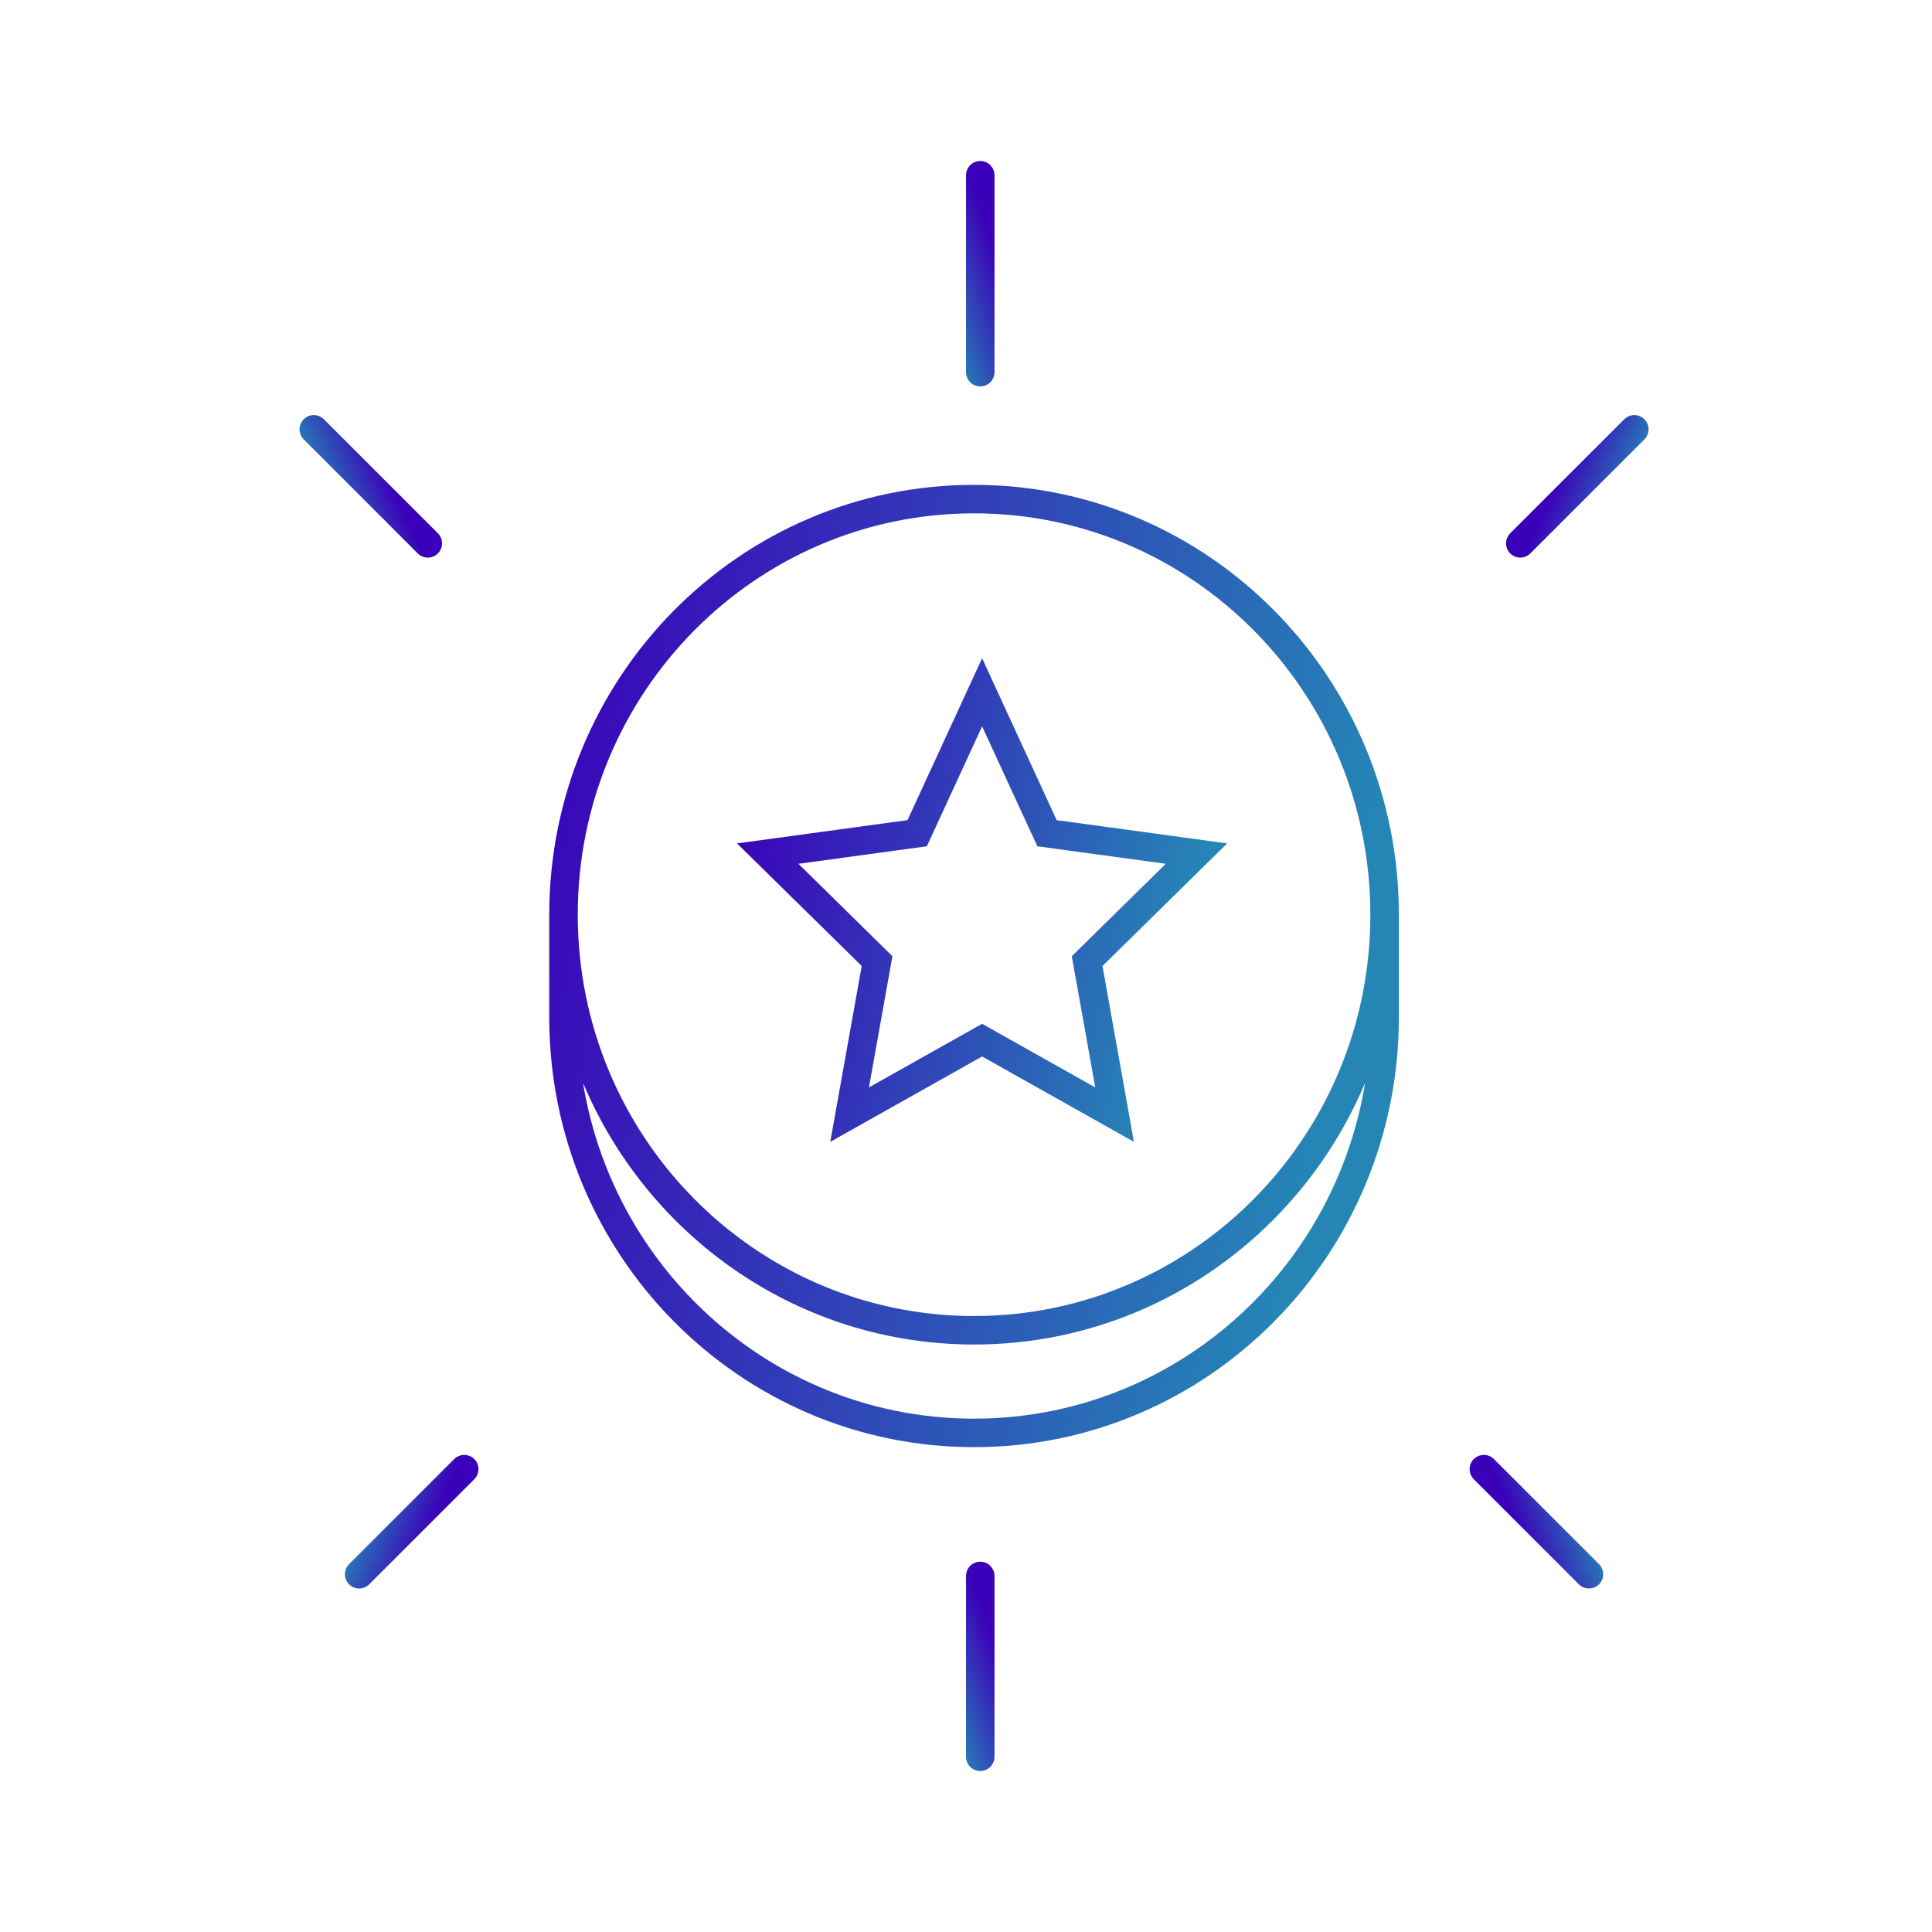
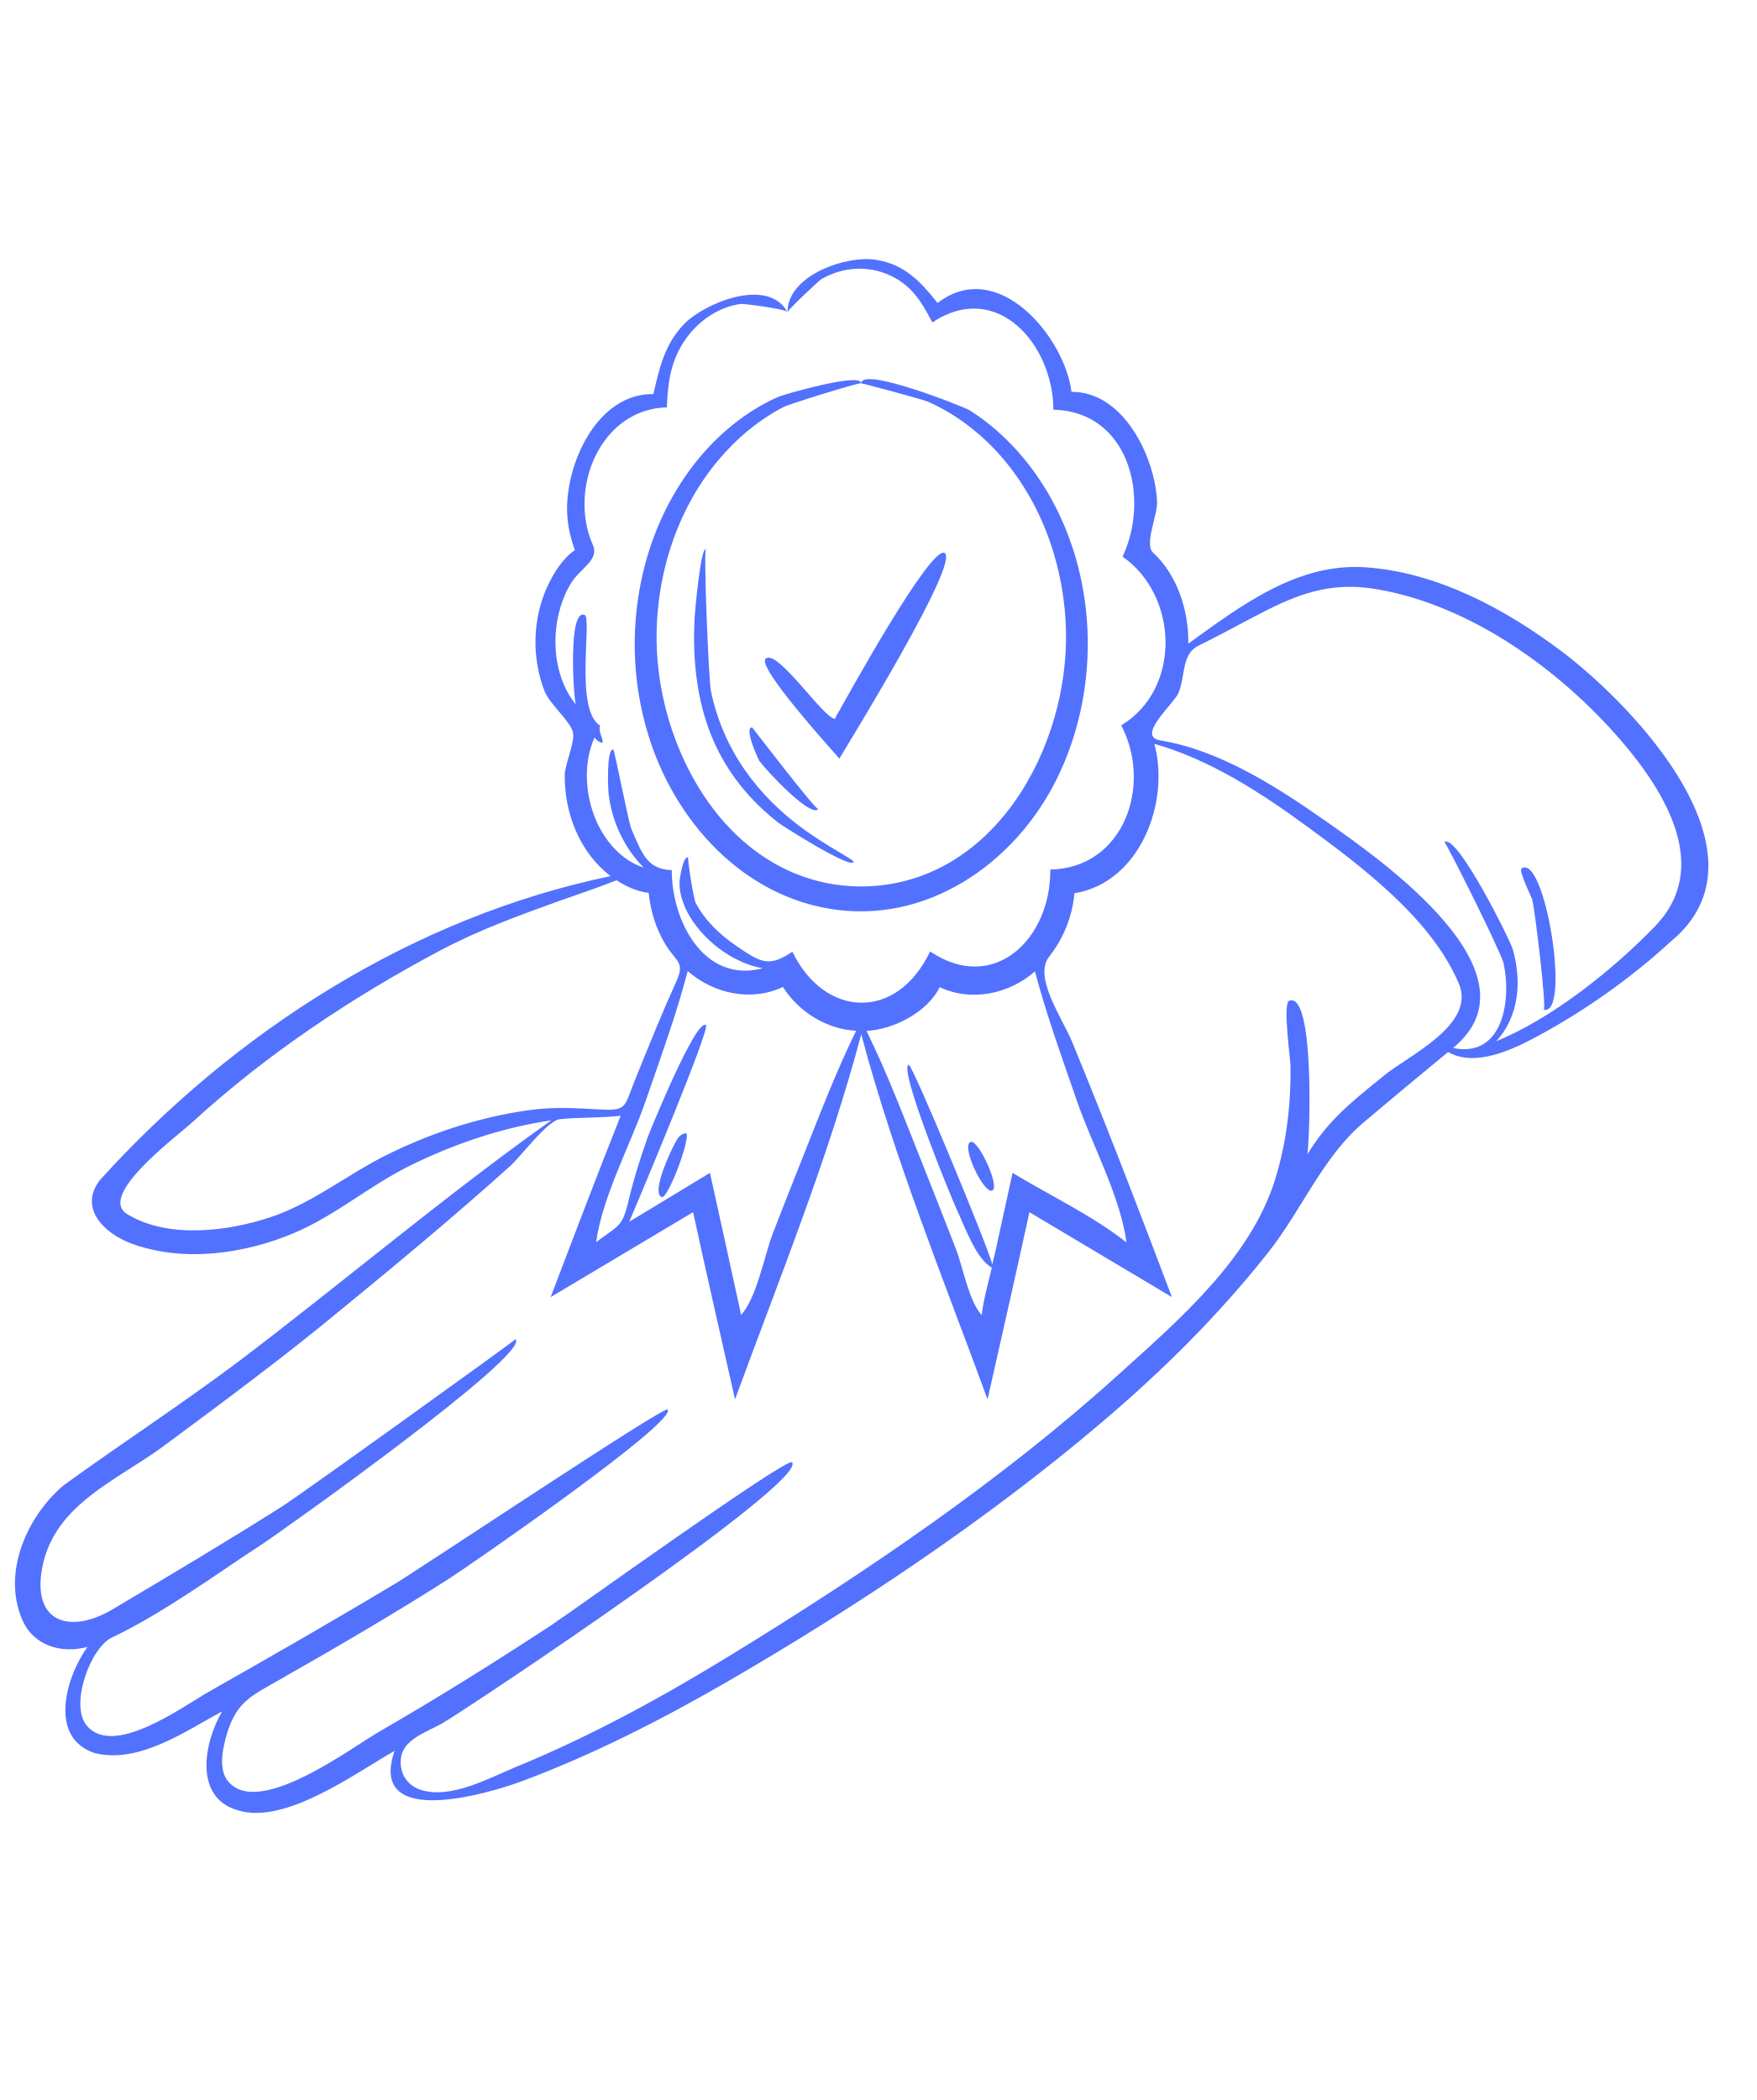
- <svg xmlns="http://www.w3.org/2000/svg" width="120" height="120" viewBox="0 0 120 120" fill="none">
-   <line x1="94.428" y1="33.748" x2="101.51" y2="26.667" stroke="url(#paint0_linear_75_24824)" stroke-width="1.77" stroke-linecap="round" />
-   <line x1="0.885" y1="-0.885" x2="10.114" y2="-0.885" transform="matrix(0.707107 0.707107 0.707107 -0.707107 92.1667 90)" stroke="url(#paint1_linear_75_24824)" stroke-width="1.77" stroke-linecap="round" />
-   <line x1="0.885" y1="-0.885" x2="10.9" y2="-0.885" transform="matrix(-0.707107 -0.707107 -0.707107 0.707107 26.5715 35)" stroke="url(#paint2_linear_75_24824)" stroke-width="1.77" stroke-linecap="round" />
-   <line x1="28.833" y1="91.252" x2="22.307" y2="97.778" stroke="url(#paint3_linear_75_24824)" stroke-width="1.77" stroke-linecap="round" />
-   <line x1="60.885" y1="10.885" x2="60.885" y2="23.115" stroke="url(#paint4_linear_75_24824)" stroke-width="1.77" stroke-linecap="round" />
-   <line x1="60.885" y1="97.885" x2="60.885" y2="109.115" stroke="url(#paint5_linear_75_24824)" stroke-width="1.77" stroke-linecap="round" />
-   <path d="M61 43L65.032 51.752L74.315 53.019L67.524 59.696L69.229 69.231L61 64.605L52.771 69.231L54.476 59.696L47.685 53.019L56.968 51.752L61 43Z" stroke="url(#paint6_linear_75_24824)" stroke-width="1.77" />
-   <path d="M86 56.813H85.115H86ZM35 56.813H34.115H35ZM86 63.187H86.885H86ZM60.5 89V89.885V89ZM35 63.187H35.885H35ZM85.115 56.813C85.115 70.591 74.084 81.741 60.5 81.741V83.511C75.082 83.511 86.885 71.548 86.885 56.813H85.115ZM60.5 81.741C46.916 81.741 35.885 70.591 35.885 56.813H34.115C34.115 71.548 45.918 83.511 60.5 83.511V81.741ZM35.885 56.813C35.885 43.035 46.916 31.885 60.5 31.885V30.115C45.918 30.115 34.115 42.078 34.115 56.813H35.885ZM60.5 31.885C74.084 31.885 85.115 43.035 85.115 56.813H86.885C86.885 42.078 75.082 30.115 60.5 30.115V31.885ZM85.115 63.187C85.115 76.965 74.084 88.115 60.5 88.115V89.885C75.082 89.885 86.885 77.922 86.885 63.187H85.115ZM60.5 88.115C46.916 88.115 35.885 76.965 35.885 63.187H34.115C34.115 77.922 45.918 89.885 60.5 89.885V88.115ZM86.885 63.187V56.813H85.115V63.187H86.885ZM35.885 63.187V56.813H34.115V63.187H35.885Z" fill="url(#paint7_linear_75_24824)" />
+ <svg xmlns="http://www.w3.org/2000/svg" width="82" zoomAndPan="magnify" viewBox="0 0 61.5 73.5" height="98" preserveAspectRatio="xMidYMid meet" version="1.0">
  <defs>
-     <linearGradient id="paint0_linear_75_24824" x1="94.428" y1="35" x2="98.514" y2="36.842" gradientUnits="userSpaceOnUse">
-       <stop stop-color="#3B00B9" />
-       <stop offset="1" stop-color="#2586B6" />
-     </linearGradient>
-     <linearGradient id="paint1_linear_75_24824" x1="0" y1="0" x2="1.669" y2="4.115" gradientUnits="userSpaceOnUse">
-       <stop stop-color="#3B00B9" />
-       <stop offset="1" stop-color="#2586B6" />
-     </linearGradient>
-     <linearGradient id="paint2_linear_75_24824" x1="0" y1="0" x2="1.587" y2="4.191" gradientUnits="userSpaceOnUse">
-       <stop stop-color="#3B00B9" />
-       <stop offset="1" stop-color="#2586B6" />
-     </linearGradient>
-     <linearGradient id="paint3_linear_75_24824" x1="28.833" y1="90" x2="24.744" y2="88.271" gradientUnits="userSpaceOnUse">
-       <stop stop-color="#3B00B9" />
-       <stop offset="1" stop-color="#2586B6" />
-     </linearGradient>
-     <linearGradient id="paint4_linear_75_24824" x1="60" y1="10" x2="55.65" y2="11.386" gradientUnits="userSpaceOnUse">
-       <stop stop-color="#3B00B9" />
-       <stop offset="1" stop-color="#2586B6" />
-     </linearGradient>
-     <linearGradient id="paint5_linear_75_24824" x1="60" y1="97" x2="55.713" y2="98.471" gradientUnits="userSpaceOnUse">
-       <stop stop-color="#3B00B9" />
-       <stop offset="1" stop-color="#2586B6" />
-     </linearGradient>
-     <linearGradient id="paint6_linear_75_24824" x1="47" y1="43" x2="75.726" y2="49.217" gradientUnits="userSpaceOnUse">
-       <stop stop-color="#3B00B9" />
-       <stop offset="1" stop-color="#2586B6" />
-     </linearGradient>
-     <linearGradient id="paint7_linear_75_24824" x1="35" y1="31" x2="87.725" y2="41.392" gradientUnits="userSpaceOnUse">
-       <stop stop-color="#3B00B9" />
-       <stop offset="1" stop-color="#2586B6" />
-     </linearGradient>
+     <clipPath id="0b56bb7167">
+       <path d="M 0 9 L 60 9 L 60 63.965 L 0 63.965 Z M 0 9 " clip-rule="nonzero" />
+     </clipPath>
  </defs>
+   <g clip-path="url(#0b56bb7167)">
+     <path fill="#5271ff" d="M 20.832 28.629 C 20.836 28.645 20.844 28.66 20.848 28.676 C 20.848 28.668 20.844 28.66 20.84 28.652 C 20.836 28.645 20.832 28.637 20.832 28.629 Z M 0.773 56.672 C 0.676 56.449 0.863 56.895 0.773 56.672 Z M 18.488 38.859 C 18.867 38.805 17.727 38.969 18.488 38.859 Z M 58.477 32.961 C 57.109 34.223 55.461 35.387 53.824 36.266 C 52.977 36.723 51.645 37.371 50.691 36.82 C 49.699 37.637 48.715 38.457 47.734 39.285 C 46.309 40.488 45.566 42.352 44.406 43.82 C 42.664 46.031 40.652 48.02 38.508 49.832 C 34.551 53.188 30.008 56.219 25.527 58.82 C 23.199 60.168 20.789 61.402 18.266 62.344 C 17.215 62.734 12.848 64.078 13.812 61.281 C 12.484 62.027 9.988 63.887 8.324 63.359 C 6.762 62.914 7.148 60.961 7.777 59.898 C 6.496 60.59 4.859 61.742 3.32 61.359 C 1.676 60.82 2.312 58.684 3.062 57.641 C 2.156 57.887 1.16 57.609 0.773 56.672 C 0.066 55.023 0.961 53.047 2.238 51.977 C 4.258 50.516 6.344 49.156 8.34 47.66 C 12.012 44.879 15.547 41.875 19.301 39.211 C 17.574 39.465 15.883 40.039 14.324 40.812 C 12.922 41.508 11.719 42.559 10.273 43.164 C 8.535 43.895 6.395 44.191 4.59 43.52 C 3.648 43.168 2.746 42.285 3.492 41.309 C 8.199 36.105 14.465 32.098 21.375 30.664 C 20.293 29.84 19.754 28.461 19.77 27.125 C 19.773 26.754 20.125 25.996 20.059 25.645 C 19.988 25.258 19.242 24.645 19.066 24.199 C 18.602 23.016 18.637 21.629 19.184 20.48 C 19.398 20.027 19.703 19.543 20.125 19.254 C 19.973 18.836 19.879 18.434 19.855 17.984 C 19.77 16.312 20.871 13.762 22.871 13.793 C 23.09 12.867 23.258 12.051 23.961 11.328 C 24.645 10.625 26.863 9.68 27.559 10.91 C 27.402 10.797 26.012 10.625 25.926 10.637 C 25.164 10.746 24.496 11.199 24.043 11.812 C 23.484 12.57 23.379 13.355 23.344 14.258 C 21.035 14.309 19.875 17.09 20.754 19.074 C 20.992 19.609 20.293 19.895 19.977 20.43 C 19.246 21.652 19.23 23.516 20.156 24.656 C 20.078 24.41 19.875 21.293 20.465 21.523 C 20.738 21.625 20.098 24.848 21.008 25.395 C 20.922 25.578 21.156 25.938 21.082 26 C 20.973 25.977 20.883 25.914 20.812 25.812 C 20.422 26.688 20.48 27.754 20.832 28.629 C 20.785 28.516 20.746 28.426 20.84 28.652 C 20.934 28.875 20.895 28.785 20.848 28.676 C 21.164 29.418 21.746 30.113 22.535 30.367 C 21.84 29.668 21.41 28.727 21.301 27.754 C 21.285 27.555 21.227 26.211 21.469 26.23 C 21.508 26.234 22.004 28.797 22.102 29.016 C 22.453 29.812 22.633 30.438 23.516 30.453 C 23.504 32.172 24.605 34.434 26.699 33.891 C 25.797 33.727 24.938 33.141 24.383 32.422 C 24.035 31.973 23.762 31.406 23.789 30.828 C 23.789 30.809 23.906 29.93 24.094 30.012 C 24.051 29.996 24.273 31.445 24.352 31.598 C 24.672 32.211 25.195 32.711 25.762 33.098 C 26.652 33.707 26.922 33.859 27.738 33.309 C 28.848 35.613 31.383 35.77 32.559 33.301 C 34.793 34.805 36.789 32.863 36.766 30.434 C 39.332 30.387 40.352 27.496 39.25 25.387 C 41.367 24.109 41.25 20.84 39.297 19.484 C 40.277 17.395 39.504 14.395 36.875 14.34 C 36.863 12.043 34.891 9.785 32.637 11.285 C 32.27 10.59 31.938 10.004 31.168 9.645 C 30.387 9.277 29.492 9.34 28.754 9.77 C 28.68 9.812 27.629 10.789 27.57 10.922 C 27.57 10.922 27.57 10.918 27.57 10.918 C 27.562 9.617 29.684 8.914 30.688 9.098 C 31.664 9.25 32.246 9.875 32.82 10.605 C 34.938 8.973 37.273 11.809 37.508 13.715 C 39.344 13.699 40.445 16.031 40.504 17.57 C 40.52 18.031 40.051 19.051 40.363 19.34 C 41.223 20.141 41.613 21.375 41.598 22.527 C 43.434 21.203 45.414 19.695 47.789 19.855 C 50.305 20.023 52.719 21.324 54.691 22.816 C 57.188 24.707 62.188 29.926 58.477 32.961 Z M 30.332 36.082 C 31.059 37.555 31.641 39.105 32.25 40.629 C 32.66 41.66 33.066 42.695 33.469 43.73 C 33.699 44.328 33.926 45.57 34.367 46.027 C 34.426 45.469 34.598 44.91 34.719 44.363 C 34.172 44.082 33.75 42.879 33.5 42.352 C 33.312 41.953 31.445 37.398 31.809 37.266 C 31.93 37.223 34.566 43.586 34.742 44.266 C 34.977 43.195 35.211 42.121 35.445 41.051 C 36.75 41.84 38.234 42.543 39.434 43.484 C 39.215 41.863 38.23 40.074 37.695 38.523 C 37.18 37.027 36.633 35.531 36.23 34 C 35.324 34.789 34.008 35.074 32.895 34.551 C 32.449 35.441 31.285 36.027 30.332 36.082 Z M 24.074 33.988 C 23.672 35.523 23.121 37.023 22.605 38.523 C 22.07 40.074 21.09 41.863 20.867 43.48 C 21.605 42.902 21.773 42.984 21.984 42.102 C 22.164 41.332 22.398 40.578 22.66 39.84 C 22.758 39.566 24.371 35.621 24.711 35.879 C 24.875 36 22.32 42.082 22.027 42.762 C 22.969 42.191 23.91 41.621 24.852 41.051 C 25.211 42.668 25.566 44.285 25.918 45.906 C 25.934 45.965 25.926 45.965 25.934 46.027 C 26.484 45.461 26.762 43.918 27.051 43.176 C 27.379 42.324 27.715 41.477 28.051 40.629 C 28.66 39.105 29.242 37.555 29.969 36.078 C 28.93 36.02 27.961 35.418 27.406 34.543 C 26.297 35.07 24.98 34.781 24.074 33.988 Z M 21.012 38.832 C 21.949 38.883 21.852 38.738 22.207 37.852 C 22.461 37.219 22.719 36.59 22.98 35.957 C 23.203 35.418 23.434 34.883 23.676 34.348 C 23.988 33.656 23.676 33.684 23.289 33.047 C 22.957 32.492 22.773 31.887 22.707 31.25 C 22.309 31.207 21.91 31.023 21.582 30.809 C 20.941 31.066 20.285 31.281 19.637 31.512 C 18.191 32.031 16.797 32.535 15.434 33.254 C 12.344 34.891 9.336 36.895 6.75 39.262 C 6.188 39.781 3.336 41.883 4.484 42.512 C 5.906 43.367 7.996 43.094 9.48 42.598 C 10.953 42.105 12.152 41.109 13.531 40.426 C 15.086 39.652 16.766 39.105 18.488 38.859 C 19.367 38.734 20.133 38.781 21.012 38.832 Z M 51.07 34.43 C 50.121 32.176 47.695 30.348 45.781 28.945 C 44.16 27.758 42.363 26.586 40.41 26.035 C 40.965 28.082 39.91 30.887 37.609 31.266 C 37.543 32.066 37.227 32.848 36.73 33.477 C 36.16 34.199 37.184 35.625 37.535 36.477 C 38.75 39.43 39.895 42.41 41.023 45.398 C 39.457 44.465 37.781 43.465 36.035 42.426 C 35.562 44.613 35.059 46.793 34.57 48.977 C 33.027 44.77 31.301 40.535 30.148 36.199 C 29 40.535 27.273 44.77 25.73 48.977 C 25.238 46.793 24.738 44.613 24.262 42.426 C 22.52 43.465 20.844 44.465 19.277 45.398 C 20.082 43.277 20.891 41.16 21.727 39.051 C 21.016 39.133 20.297 39.098 19.59 39.172 C 19.16 39.227 18.219 40.488 17.867 40.805 C 15.945 42.531 13.961 44.184 11.961 45.82 C 9.949 47.488 7.84 49.047 5.738 50.605 C 4.117 51.805 1.93 52.637 1.488 54.82 C 1.504 54.734 1.52 54.656 1.488 54.828 C 1.453 54.996 1.469 54.922 1.484 54.836 C 1.094 56.824 2.484 57.195 3.938 56.328 C 5.934 55.145 7.93 53.957 9.891 52.715 C 10.555 52.293 18.066 46.891 18.047 46.871 C 18.582 47.398 9.887 53.582 9.129 54.078 C 7.449 55.176 5.727 56.449 3.914 57.316 C 3.164 57.672 2.441 59.656 3.027 60.383 C 3.957 61.539 6.398 59.727 7.324 59.203 C 9.516 57.961 11.703 56.707 13.863 55.41 C 14.648 54.941 23.25 49.203 23.367 49.332 C 23.758 49.738 16.406 54.812 15.766 55.223 C 13.77 56.5 11.723 57.688 9.664 58.859 C 8.793 59.355 8.312 59.578 7.98 60.566 C 7.832 61.031 7.629 61.824 7.93 62.273 C 8.93 63.723 12.258 61.195 13.281 60.605 C 15.32 59.43 17.316 58.18 19.285 56.891 C 19.965 56.445 27.559 50.98 27.727 51.18 C 28.289 51.848 16.617 59.641 15.52 60.293 C 14.984 60.613 14.121 60.848 14.035 61.535 C 13.969 62.051 14.25 62.496 14.738 62.648 C 15.789 62.977 17.129 62.227 18.07 61.84 C 20.695 60.762 23.199 59.391 25.617 57.906 C 30.285 55.047 35.074 51.801 39.137 48.125 C 41.258 46.207 43.801 44.039 44.652 41.23 C 45.039 39.961 45.191 38.637 45.176 37.312 C 45.172 37.059 44.895 35.109 45.129 35.027 C 46.047 34.691 45.844 40.043 45.762 40.406 C 46.5 39.199 47.301 38.578 48.438 37.652 C 49.328 36.926 51.668 35.867 51.07 34.43 Z M 56.777 25.957 C 54.652 23.477 51.531 21.211 48.258 20.633 C 46.766 20.363 45.656 20.695 44.348 21.355 C 43.551 21.758 42.773 22.199 41.969 22.59 C 41.352 22.887 41.508 23.613 41.258 24.242 C 41.305 24.129 41.371 23.961 41.254 24.25 C 41.207 24.367 41.223 24.324 41.254 24.254 C 41.09 24.637 39.758 25.77 40.613 25.914 C 42.688 26.25 44.684 27.531 46.375 28.715 C 48.445 30.16 54.027 34.094 50.863 36.68 C 52.613 37.043 52.918 34.996 52.633 33.711 C 52.543 33.32 50.605 29.441 50.562 29.473 C 51 29.156 52.863 32.902 52.953 33.219 C 53.273 34.324 53.184 35.57 52.375 36.445 C 54.328 35.645 56.469 33.941 57.941 32.414 C 59.902 30.383 58.32 27.754 56.777 25.957 Z M 27.57 10.918 C 27.566 10.914 27.562 10.91 27.559 10.91 C 27.562 10.914 27.566 10.918 27.566 10.922 C 27.566 10.922 27.57 10.918 27.57 10.918 Z M 34.742 44.266 C 34.871 43.664 34.727 44.215 34.742 44.266 Z M 58.477 32.961 C 58.469 32.965 58.465 32.969 58.461 32.973 C 58.469 32.973 58.473 32.969 58.477 32.961 Z M 1.488 54.828 C 1.484 54.828 1.484 54.832 1.484 54.836 C 1.488 54.832 1.488 54.824 1.488 54.82 C 1.488 54.82 1.488 54.824 1.488 54.828 Z M 22.602 25.402 C 22.387 24.621 22.812 26.184 22.602 25.402 Z M 23.977 16.688 C 22.262 19.188 21.797 22.496 22.602 25.402 C 23.422 28.461 25.773 31.246 29.008 31.801 C 32.418 32.387 35.527 30.23 36.996 27.258 C 38.484 24.242 38.445 20.48 36.836 17.523 C 36.148 16.262 35.172 15.141 33.953 14.367 C 33.727 14.227 30.148 12.816 30.148 13.418 C 30.148 13.398 32.328 13.988 32.484 14.059 C 33.363 14.449 34.148 15.023 34.812 15.719 C 36.402 17.395 37.234 19.684 37.312 21.973 C 37.457 26.125 34.785 31.008 30.148 31.027 C 25.516 31.008 22.844 26.125 22.988 21.973 C 23.059 19.852 23.777 17.73 25.152 16.098 C 25.785 15.344 26.551 14.703 27.426 14.246 C 27.664 14.125 30.148 13.363 30.148 13.414 C 30.148 13.02 27.43 13.809 27.25 13.887 C 25.914 14.477 24.797 15.492 23.977 16.688 Z M 29.238 25.156 C 28.863 25.203 27.215 22.684 26.801 23.055 C 26.484 23.34 29.07 26.191 29.383 26.551 C 29.738 25.949 33.617 19.672 33.066 19.355 C 32.582 19.074 29.633 24.43 29.395 24.852 C 29.348 24.934 29.262 25.055 29.238 25.156 Z M 28.48 29.266 C 28.641 29.371 28.711 29.422 28.258 29.113 C 28.141 29.031 28.137 29.027 28.184 29.059 C 26.504 27.855 25.312 26.23 24.887 24.188 C 24.801 23.777 24.625 19.199 24.711 19.211 C 24.52 19.18 24.324 21.457 24.316 21.609 C 24.238 23.039 24.379 24.508 24.938 25.836 C 25.434 27.02 26.25 28.027 27.266 28.809 C 27.441 28.941 29.777 30.418 29.879 30.168 C 29.91 30.109 29.336 29.832 28.48 29.266 Z M 28.48 29.266 C 28.379 29.191 28.242 29.098 28.184 29.059 C 28.207 29.078 28.23 29.094 28.258 29.113 C 28.336 29.164 28.41 29.215 28.48 29.266 Z M 26.582 26.633 C 26.637 26.719 26.625 26.695 26.602 26.656 C 26.82 26.961 28.379 28.637 28.645 28.316 C 28.582 28.395 26.332 25.461 26.332 25.461 C 26.047 25.457 26.48 26.441 26.574 26.613 C 26.547 26.57 26.531 26.547 26.582 26.633 Z M 23.699 39.887 C 23.645 39.961 23.656 39.945 23.684 39.914 C 23.512 40.18 22.77 41.777 23.168 41.898 C 23.387 41.961 24.203 39.785 24.016 39.66 C 23.879 39.68 23.773 39.754 23.699 39.887 Z M 33.941 39.98 C 33.938 39.98 33.938 39.98 33.941 39.98 Z M 34.004 39.953 Z M 34.742 41.664 C 35.004 41.504 34.23 39.852 33.973 39.969 C 33.984 39.961 34 39.957 34.004 39.953 C 34 39.953 33.992 39.957 33.973 39.969 C 33.953 39.977 33.941 39.98 33.941 39.98 C 33.945 39.98 33.957 39.973 33.973 39.969 C 33.629 40.117 34.465 41.84 34.742 41.664 Z M 53.262 30.398 C 53.152 30.469 53.598 31.371 53.633 31.473 C 53.715 31.707 54.16 35.371 54.035 35.336 C 55.004 35.602 54.09 29.848 53.262 30.398 Z M 53.262 30.398 " fill-opacity="1" fill-rule="nonzero" />
+   </g>
</svg>
